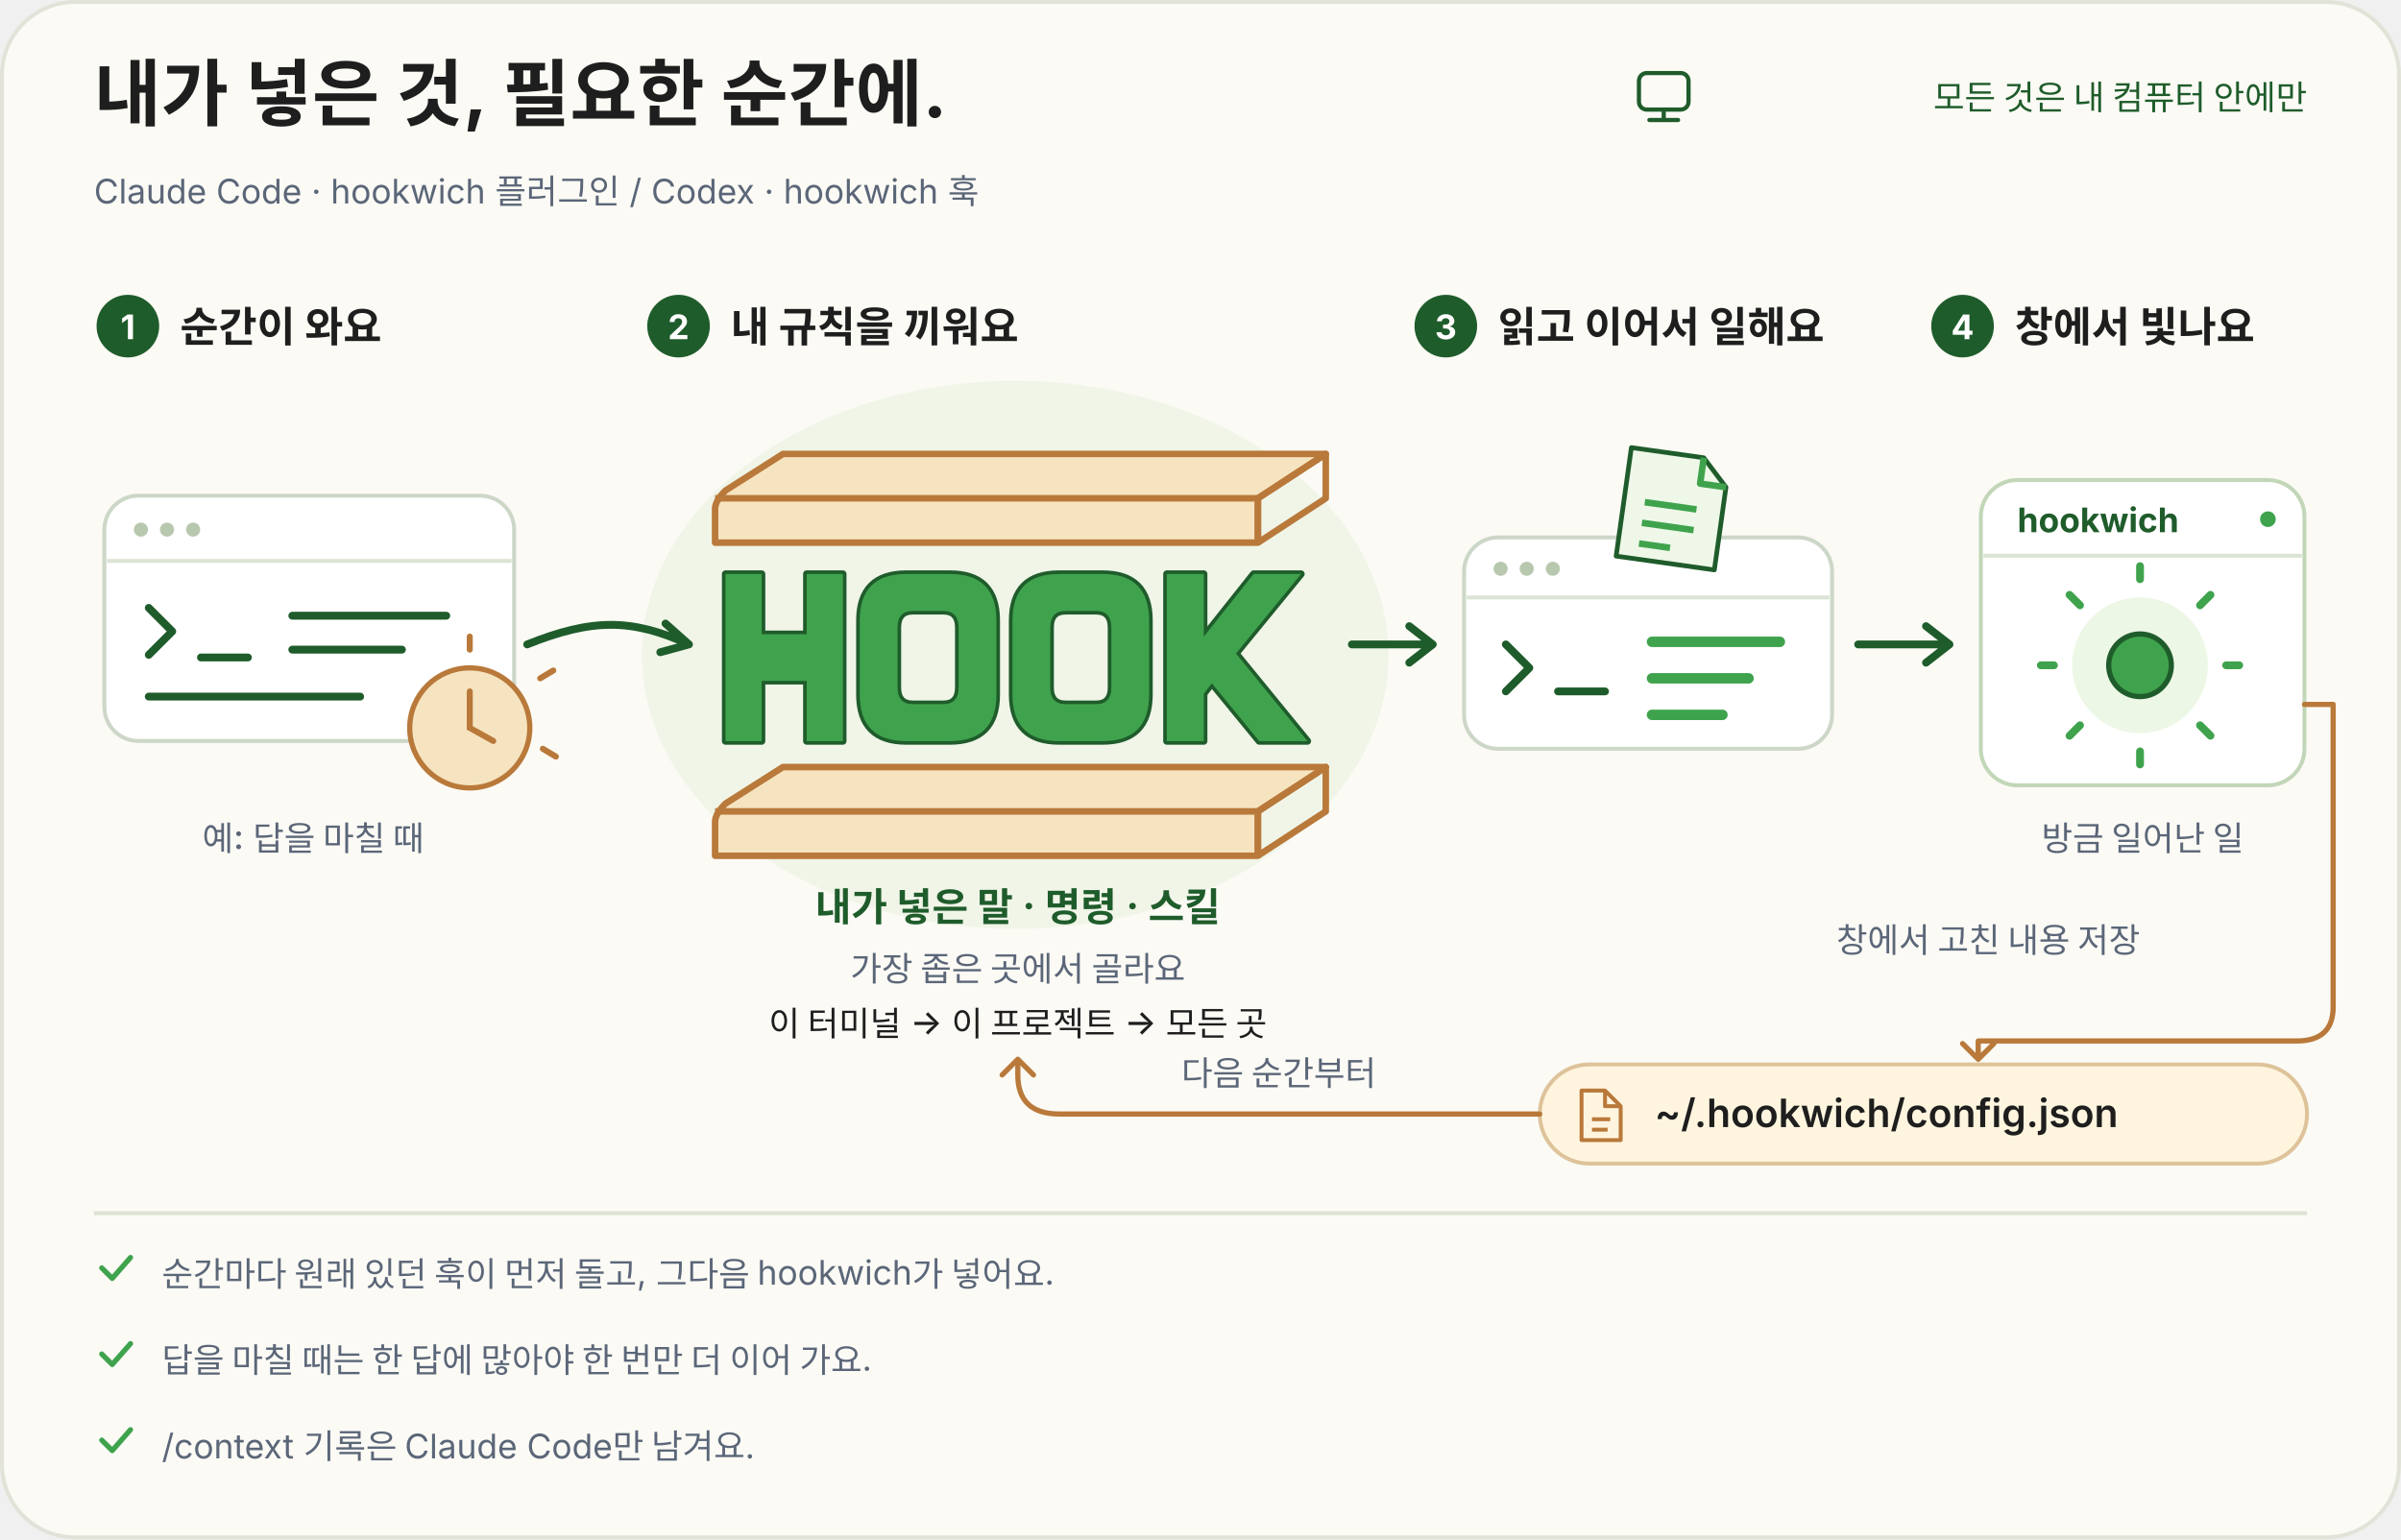
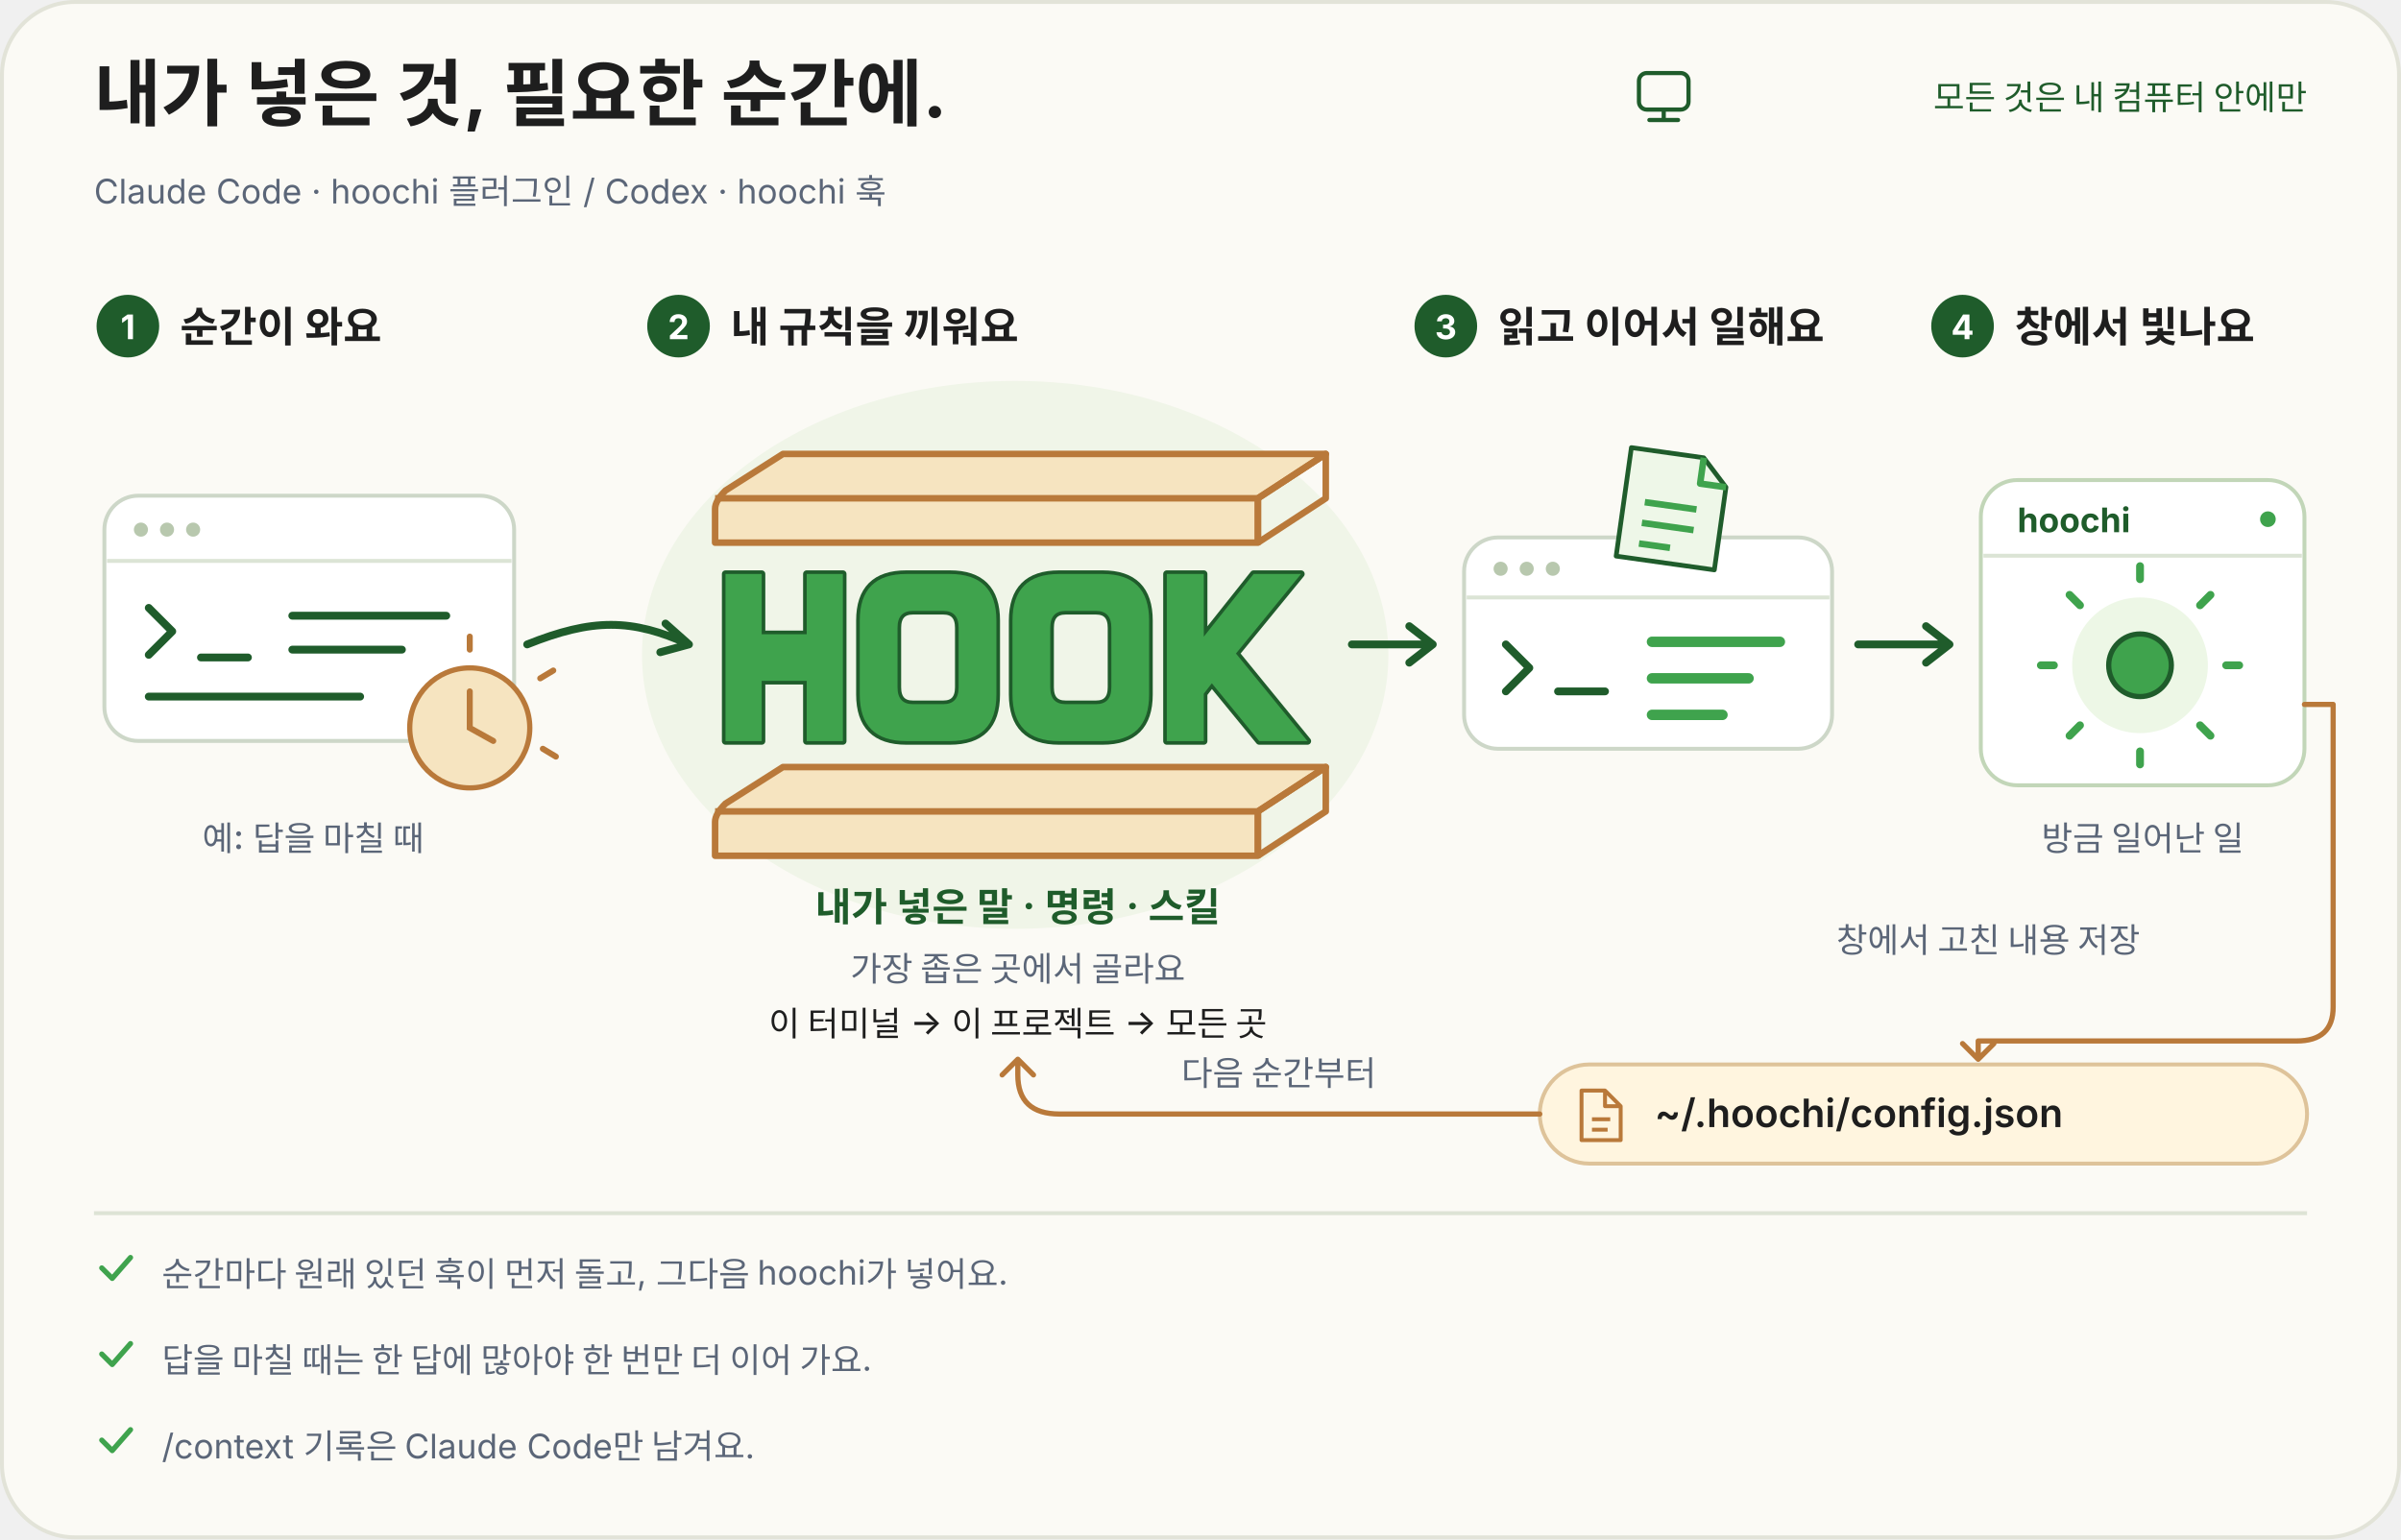
<svg xmlns="http://www.w3.org/2000/svg" width="920" height="590" viewBox="0 0 920 590" lang="ko" role="img" aria-labelledby="title desc">
  <rect x=".75" y=".75" width="918.5" height="588.5" rx="28" fill="#fbfaf5" stroke="#e2e3d8" stroke-width="1.5" />
  <g font-family="system-ui, -apple-system, &quot;Apple SD Gothic Neo&quot;, &quot;Hiragino Sans&quot;, &quot;PingFang SC&quot;, sans-serif">
    <text x="36" y="46" font-size="28" fill="#1e1e1e" font-weight="750">내가 넣은 것, 필요한 순간에.</text>
-     <text x="36" y="78" font-size="13" fill="#5b6678" font-weight="400">Claude Code · hookwich 플러그인    /    Codex · hookwich 훅</text>
+     <text x="36" y="78" font-size="13" fill="#5b6678" font-weight="400">Claude Code · hoochi 플러그인    /    Codex · hoochi 훅</text>
    <g transform="translate(628 28)" fill="none" stroke="#1f5c2b" stroke-width="1.6" stroke-linecap="round">
      <rect width="19" height="14" rx="3" />
      <path d="M9.5 14V18M4 18H15" />
    </g>
    <text x="884" y="42" font-size="13" fill="#1f5c2b" font-weight="500" text-anchor="end">모든 것은 내 컴퓨터 안에만</text>
    <circle cx="49" cy="125" r="12" fill="#1f5c2b" />
    <text x="49" y="130" font-size="13" fill="#ffffff" font-weight="700" text-anchor="middle">1</text>
    <text x="69" y="131" font-size="16" fill="#1e1e1e" font-weight="700">순간이 와요</text>
    <circle cx="260" cy="125" r="12" fill="#1f5c2b" />
    <text x="260" y="130" font-size="13" fill="#ffffff" font-weight="700" text-anchor="middle">2</text>
    <text x="280" y="131" font-size="16" fill="#1e1e1e" font-weight="700">내 규칙을 끼워요</text>
    <circle cx="554" cy="125" r="12" fill="#1f5c2b" />
    <text x="554" y="130" font-size="13" fill="#ffffff" font-weight="700" text-anchor="middle">3</text>
    <text x="574" y="131" font-size="16" fill="#1e1e1e" font-weight="700">읽고 이어서 일해요</text>
    <circle cx="752" cy="125" r="12" fill="#1f5c2b" />
    <text x="752" y="130" font-size="13" fill="#ffffff" font-weight="700" text-anchor="middle">4</text>
    <text x="772" y="131" font-size="16" fill="#1e1e1e" font-weight="700">창에서 빛나요</text>
    <ellipse cx="389" cy="251" rx="143" ry="105" fill="#f0f5e8" />
    <g fill="none" stroke="#1f5c2b" stroke-width="3" stroke-linecap="round" stroke-linejoin="round">
      <path d="M202 247C227 237 242 237 264 247M255 239L264 247L253 250M518 247H549M540 240L549 247L540 254M712 247H747M738 240L747 247L738 254" />
    </g>
    <rect x="40" y="190" width="157" height="94" rx="13" fill="#ffffff" stroke="#cdd7c8" stroke-width="1.5" />
    <path d="M41 215H196" stroke="#dbe4d5" stroke-width="1.5" />
    <g fill="#b8c8ae">
      <circle cx="54" cy="203" r="2.7" />
      <circle cx="64" cy="203" r="2.7" />
      <circle cx="74" cy="203" r="2.7" />
    </g>
    <g fill="none" stroke="#1f5c2b" stroke-width="3" stroke-linecap="round" stroke-linejoin="round">
      <path d="M57 233L66 242L57 251M77 252H95M112 236H171M112 249H154M57 267H138" />
    </g>
    <circle cx="180" cy="279" r="23" fill="#f6e4c0" stroke="#b9793a" stroke-width="2" />
    <g fill="none" stroke="#b9793a" stroke-width="2.3" stroke-linecap="round">
      <path d="M180 265V279L189 284M180 249V244M207 260L212 257M208 287L213 290" />
    </g>
    <text x="120" y="326" font-size="13" fill="#5b6678" font-weight="500" text-anchor="middle">예: 답을 마칠 때</text>
    <g transform="translate(274 174)" fill="#f6e4c0" stroke="#b9793a" stroke-width="2.5" stroke-linejoin="round">
      <path d="M26 0H234L208 17V34H0V21Q0 18 4 14Z" />
      <path d="M0 17H208L234 0V17L208 34M208 17V34" fill="none" />
    </g>
    <g transform="translate(278 220) scale(.308)" fill="#3fa34d" stroke="#1f5c2b" stroke-width="9" stroke-linejoin="round" paint-order="stroke fill" fill-rule="evenodd">
      <path d="M0 0H45V75H101V0H146V208H101V133H45V208H0Z" />
      <path d="M225 0H279Q337 0 337 58V150Q337 208 279 208H225Q167 208 167 150V58Q167 0 225 0ZM233 46Q214 46 214 67V141Q214 162 233 162H271Q290 162 290 141V67Q290 46 271 46Z" />
      <path d="M415 0H469Q527 0 527 58V150Q527 208 469 208H415Q357 208 357 150V58Q357 0 415 0ZM423 46Q404 46 404 67V141Q404 162 423 162H461Q480 162 480 141V67Q480 46 461 46Z" />
      <path d="M549 0H595V78L657 0H716L635 99L724 208H664L605 136L595 149V208H549Z" />
    </g>
    <g transform="translate(274 294)" fill="#f6e4c0" stroke="#b9793a" stroke-width="2.5" stroke-linejoin="round">
      <path d="M26 0H234L208 17V34H0V21Q0 18 4 14Z" />
      <path d="M0 17H208L234 0V17L208 34M208 17V34" fill="none" />
    </g>
    <text x="390" y="353" font-size="15" fill="#1f5c2b" font-weight="700" text-anchor="middle">내가 넣은 말 · 명령 · 스킬</text>
    <text x="390" y="376" font-size="13" fill="#5b6678" font-weight="500" text-anchor="middle">가장 좁은 곳에서 골라요</text>
    <text x="390" y="397" font-size="13" fill="#1e1e1e" font-weight="500" text-anchor="middle">이 터미널 → 이 프로젝트 → 모든 곳</text>
    <rect x="561" y="206" width="141" height="81" rx="13" fill="#ffffff" stroke="#cdd7c8" stroke-width="1.5" />
    <path d="M562 229H701" stroke="#dbe4d5" stroke-width="1.5" />
    <g fill="#b8c8ae">
      <circle cx="575" cy="218" r="2.7" />
      <circle cx="585" cy="218" r="2.7" />
      <circle cx="595" cy="218" r="2.7" />
    </g>
    <g fill="none" stroke="#1f5c2b" stroke-width="3" stroke-linecap="round" stroke-linejoin="round">
      <path d="M577 247L586 256L577 265M597 265H615" />
    </g>
    <path d="M633 246H682M633 260H670M633 274H660" fill="none" stroke="#3fa34d" stroke-width="4" stroke-linecap="round" />
    <g transform="translate(622 174) rotate(8 19 21)" stroke-linejoin="round">
      <path d="M0 0H28L38 10V42H0Z" fill="#eef7e8" stroke="#1f5c2b" stroke-width="1.8" />
      <path d="M28 0V10H38M8 20H28M8 28H28M8 36H20" fill="none" stroke="#3fa34d" stroke-width="2.5" />
    </g>
    <rect x="759" y="184" width="124" height="117" rx="14" fill="#ffffff" stroke="#c2d6b8" stroke-width="1.5" />
    <path d="M760 213H882" stroke="#dbe4d5" stroke-width="1.5" />
-     <text x="773" y="204" font-size="13" fill="#1f5c2b" font-weight="650">hookwich</text>
+     <text x="773" y="204" font-size="13" fill="#1f5c2b" font-weight="650">hoochi</text>
    <circle cx="869" cy="199" r="3" fill="#3fa34d" />
    <circle cx="820" cy="255" r="26" fill="#edf7e6" />
    <circle cx="820" cy="255" r="12" fill="#3fa34d" stroke="#1f5c2b" stroke-width="2" />
    <g fill="none" stroke="#3fa34d" stroke-width="3" stroke-linecap="round">
      <path d="M820 222V217M820 288V293M787 255H782M853 255H858M797 232L793 228M843 278L847 282M797 278L793 282M843 232L847 228" />
    </g>
    <text x="821" y="326" font-size="13" fill="#5b6678" font-weight="500" text-anchor="middle">방금 일어난 일</text>
    <g fill="none" stroke="#b9793a" stroke-width="2" stroke-linecap="round" stroke-linejoin="round">
      <path d="M883 270H894V386Q894 399 880 399H758V406M752 400L758 406L764 400" />
    </g>
    <text x="820" y="365" font-size="13" fill="#5b6678" font-weight="500" text-anchor="end">창에서 고친 내용 저장</text>
    <rect x="590" y="408" width="294" height="38" rx="19" fill="#fff5df" stroke="#dec39a" stroke-width="1.5" />
    <g transform="translate(606 418)" fill="none" stroke="#b9793a" stroke-width="1.5" stroke-linejoin="round">
      <path d="M0 0H9L15 6V19H0ZM9 0V6H15M4 11H11M4 15H10" />
    </g>
-     <text x="634" y="432" font-size="15" fill="#1e1e1e" font-weight="600">~/.hookwich/config.json</text>
+     <text x="634" y="432" font-size="15" fill="#1e1e1e" font-weight="600">~/.hoochi/config.json</text>
    <g fill="none" stroke="#b9793a" stroke-width="2" stroke-linecap="round" stroke-linejoin="round">
      <path d="M590 427H406Q390 427 390 412V406M384 412L390 406L396 412" />
    </g>
    <text x="490" y="416" font-size="13" fill="#5b6678" font-weight="500" text-anchor="middle">다음 순간부터</text>
    <path d="M36 465H884" stroke="#dde3d5" stroke-width="1.5" />
    <path d="M39 486L43 490L50 482" fill="none" stroke="#3fa34d" stroke-width="2" stroke-linecap="round" stroke-linejoin="round" />
-     <text x="62" y="493" font-size="13" fill="#5b6678" font-weight="400">순간마다 원래 있던 훅이 먼저 돌고, 그다음 hookwich가 넣어요.</text>
+     <text x="62" y="493" font-size="13" fill="#5b6678" font-weight="400">순간마다 원래 있던 훅이 먼저 돌고, 그다음 hoochi가 넣어요.</text>
    <path d="M39 519L43 523L50 515" fill="none" stroke="#3fa34d" stroke-width="2" stroke-linecap="round" stroke-linejoin="round" />
    <text x="62" y="526" font-size="13" fill="#5b6678" font-weight="400">답을 마칠 때는 한 답에 많아야 한 번만 더 이어 가요.</text>
    <path d="M39 552L43 556L50 548" fill="none" stroke="#3fa34d" stroke-width="2" stroke-linecap="round" stroke-linejoin="round" />
    <text x="62" y="559" font-size="13" fill="#5b6678" font-weight="400">/context 기록은 Claude Code만 남겨요.</text>
  </g>
</svg>
